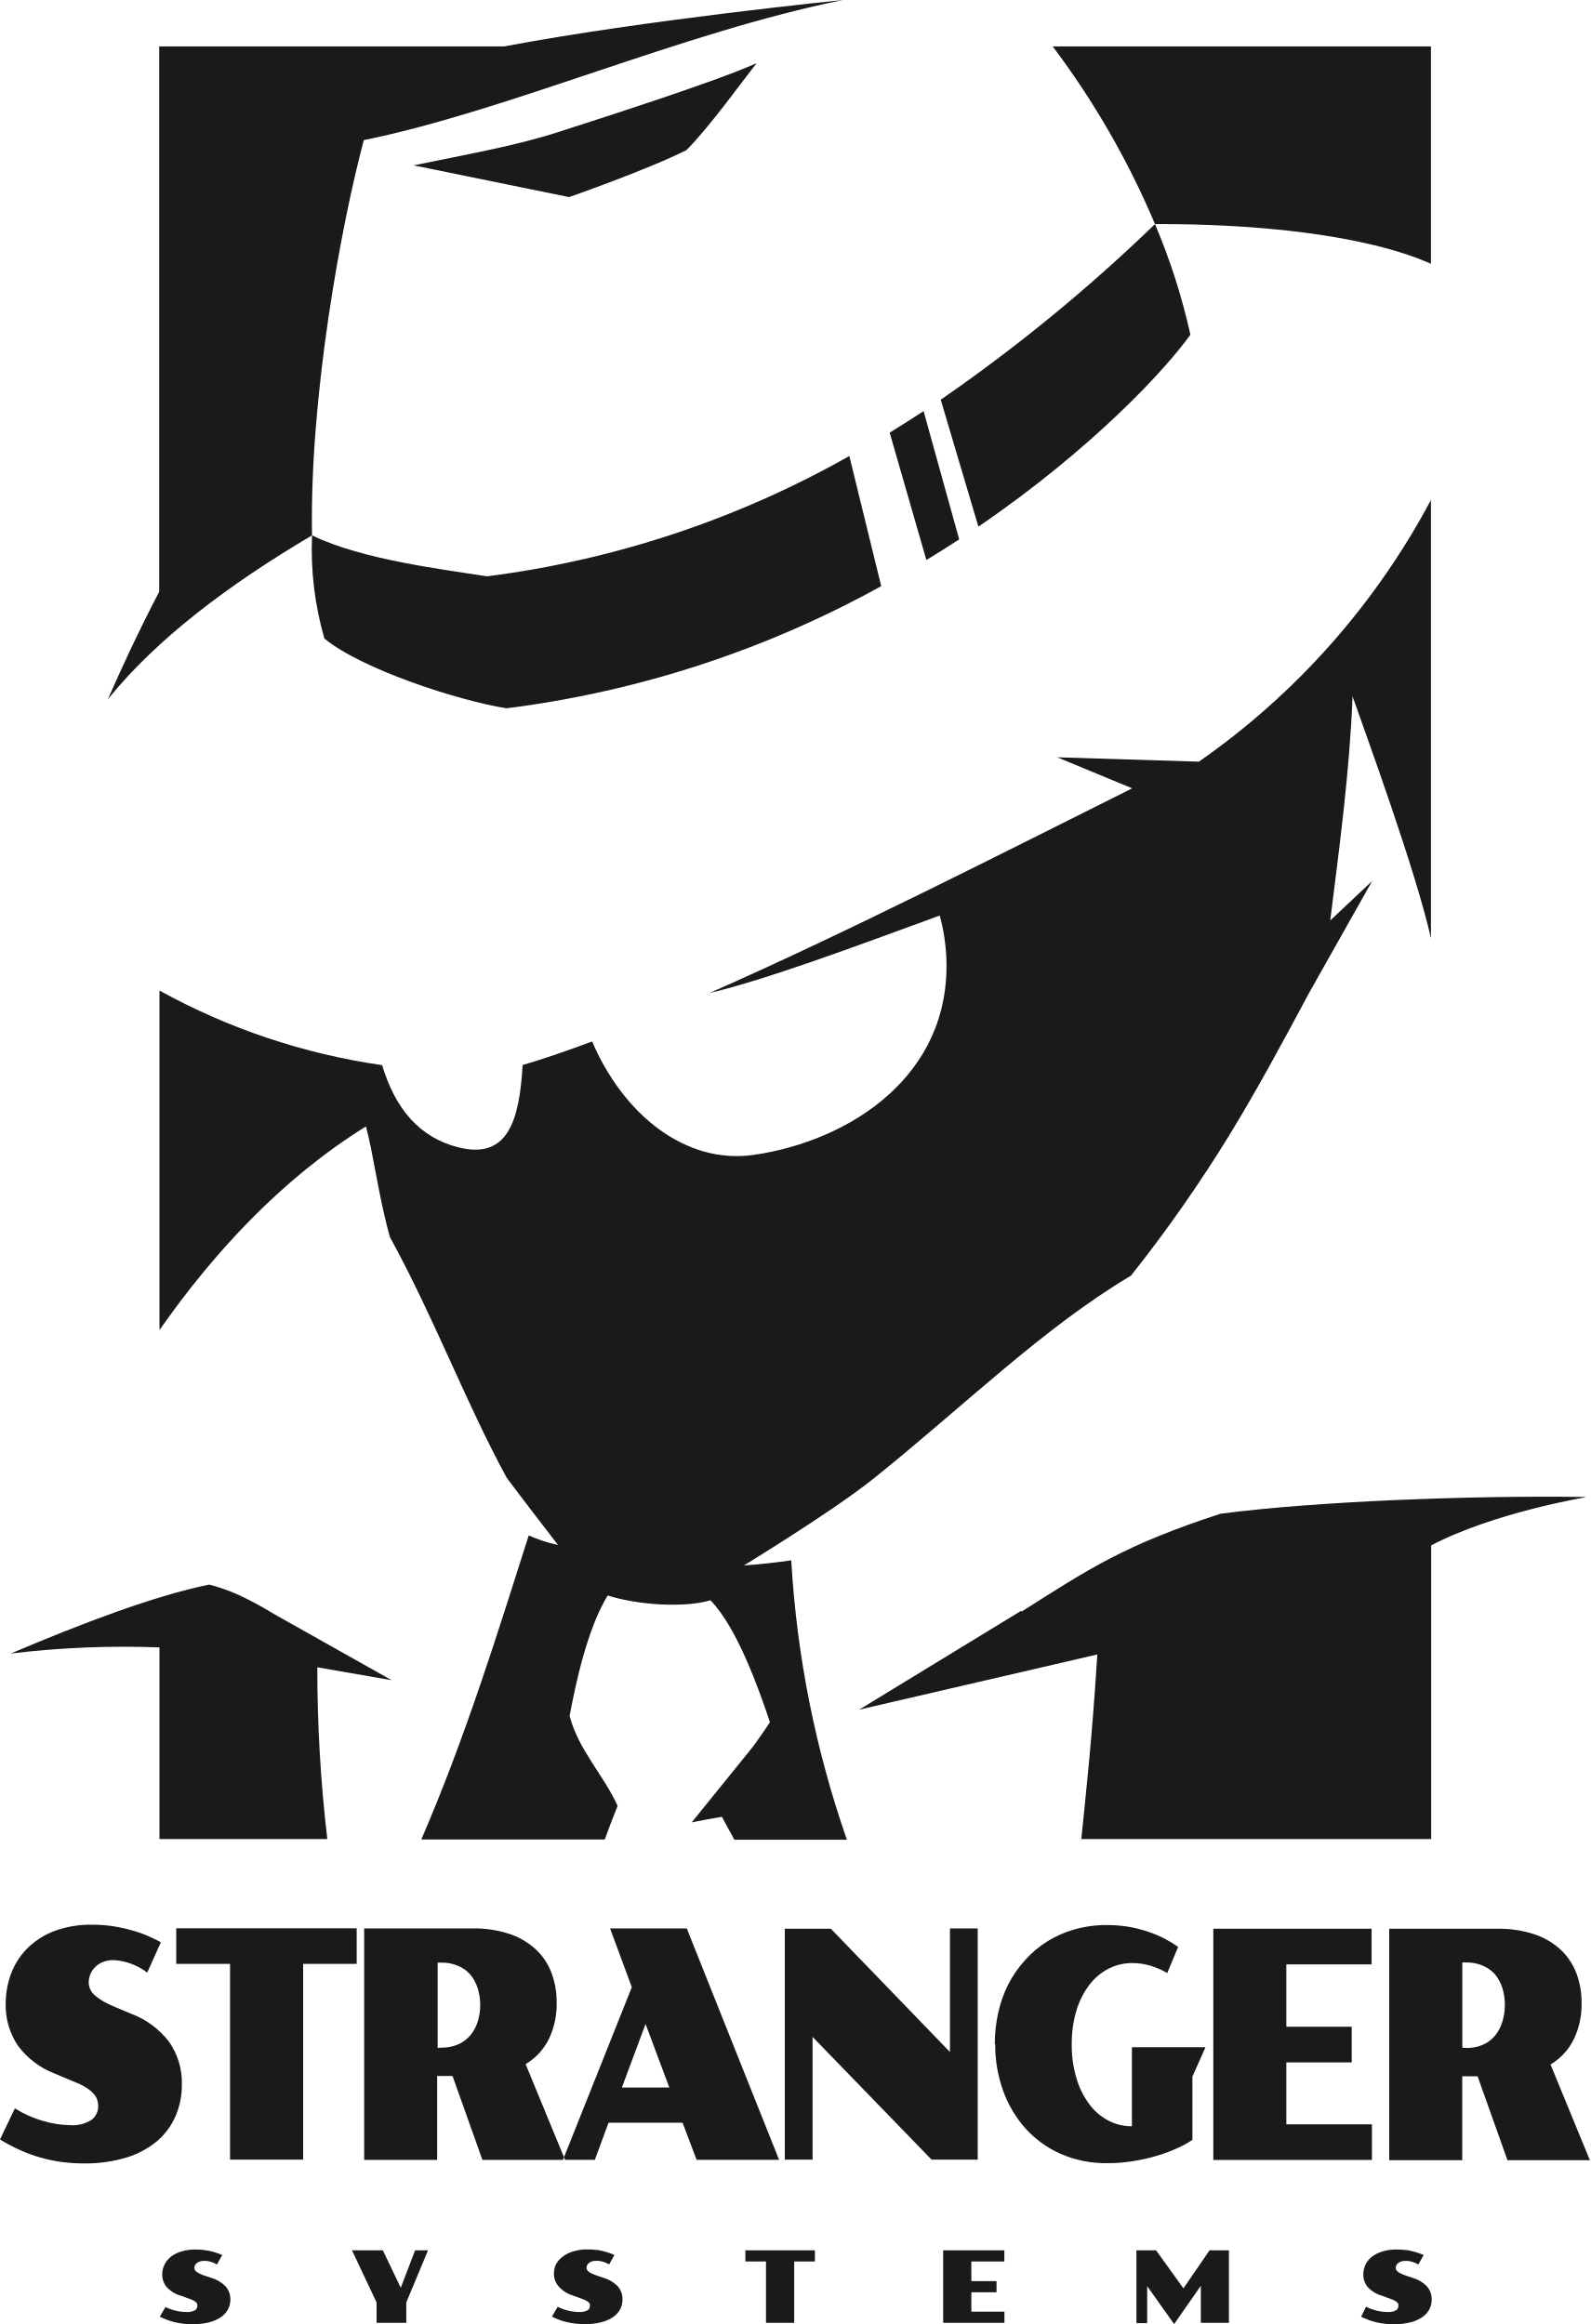
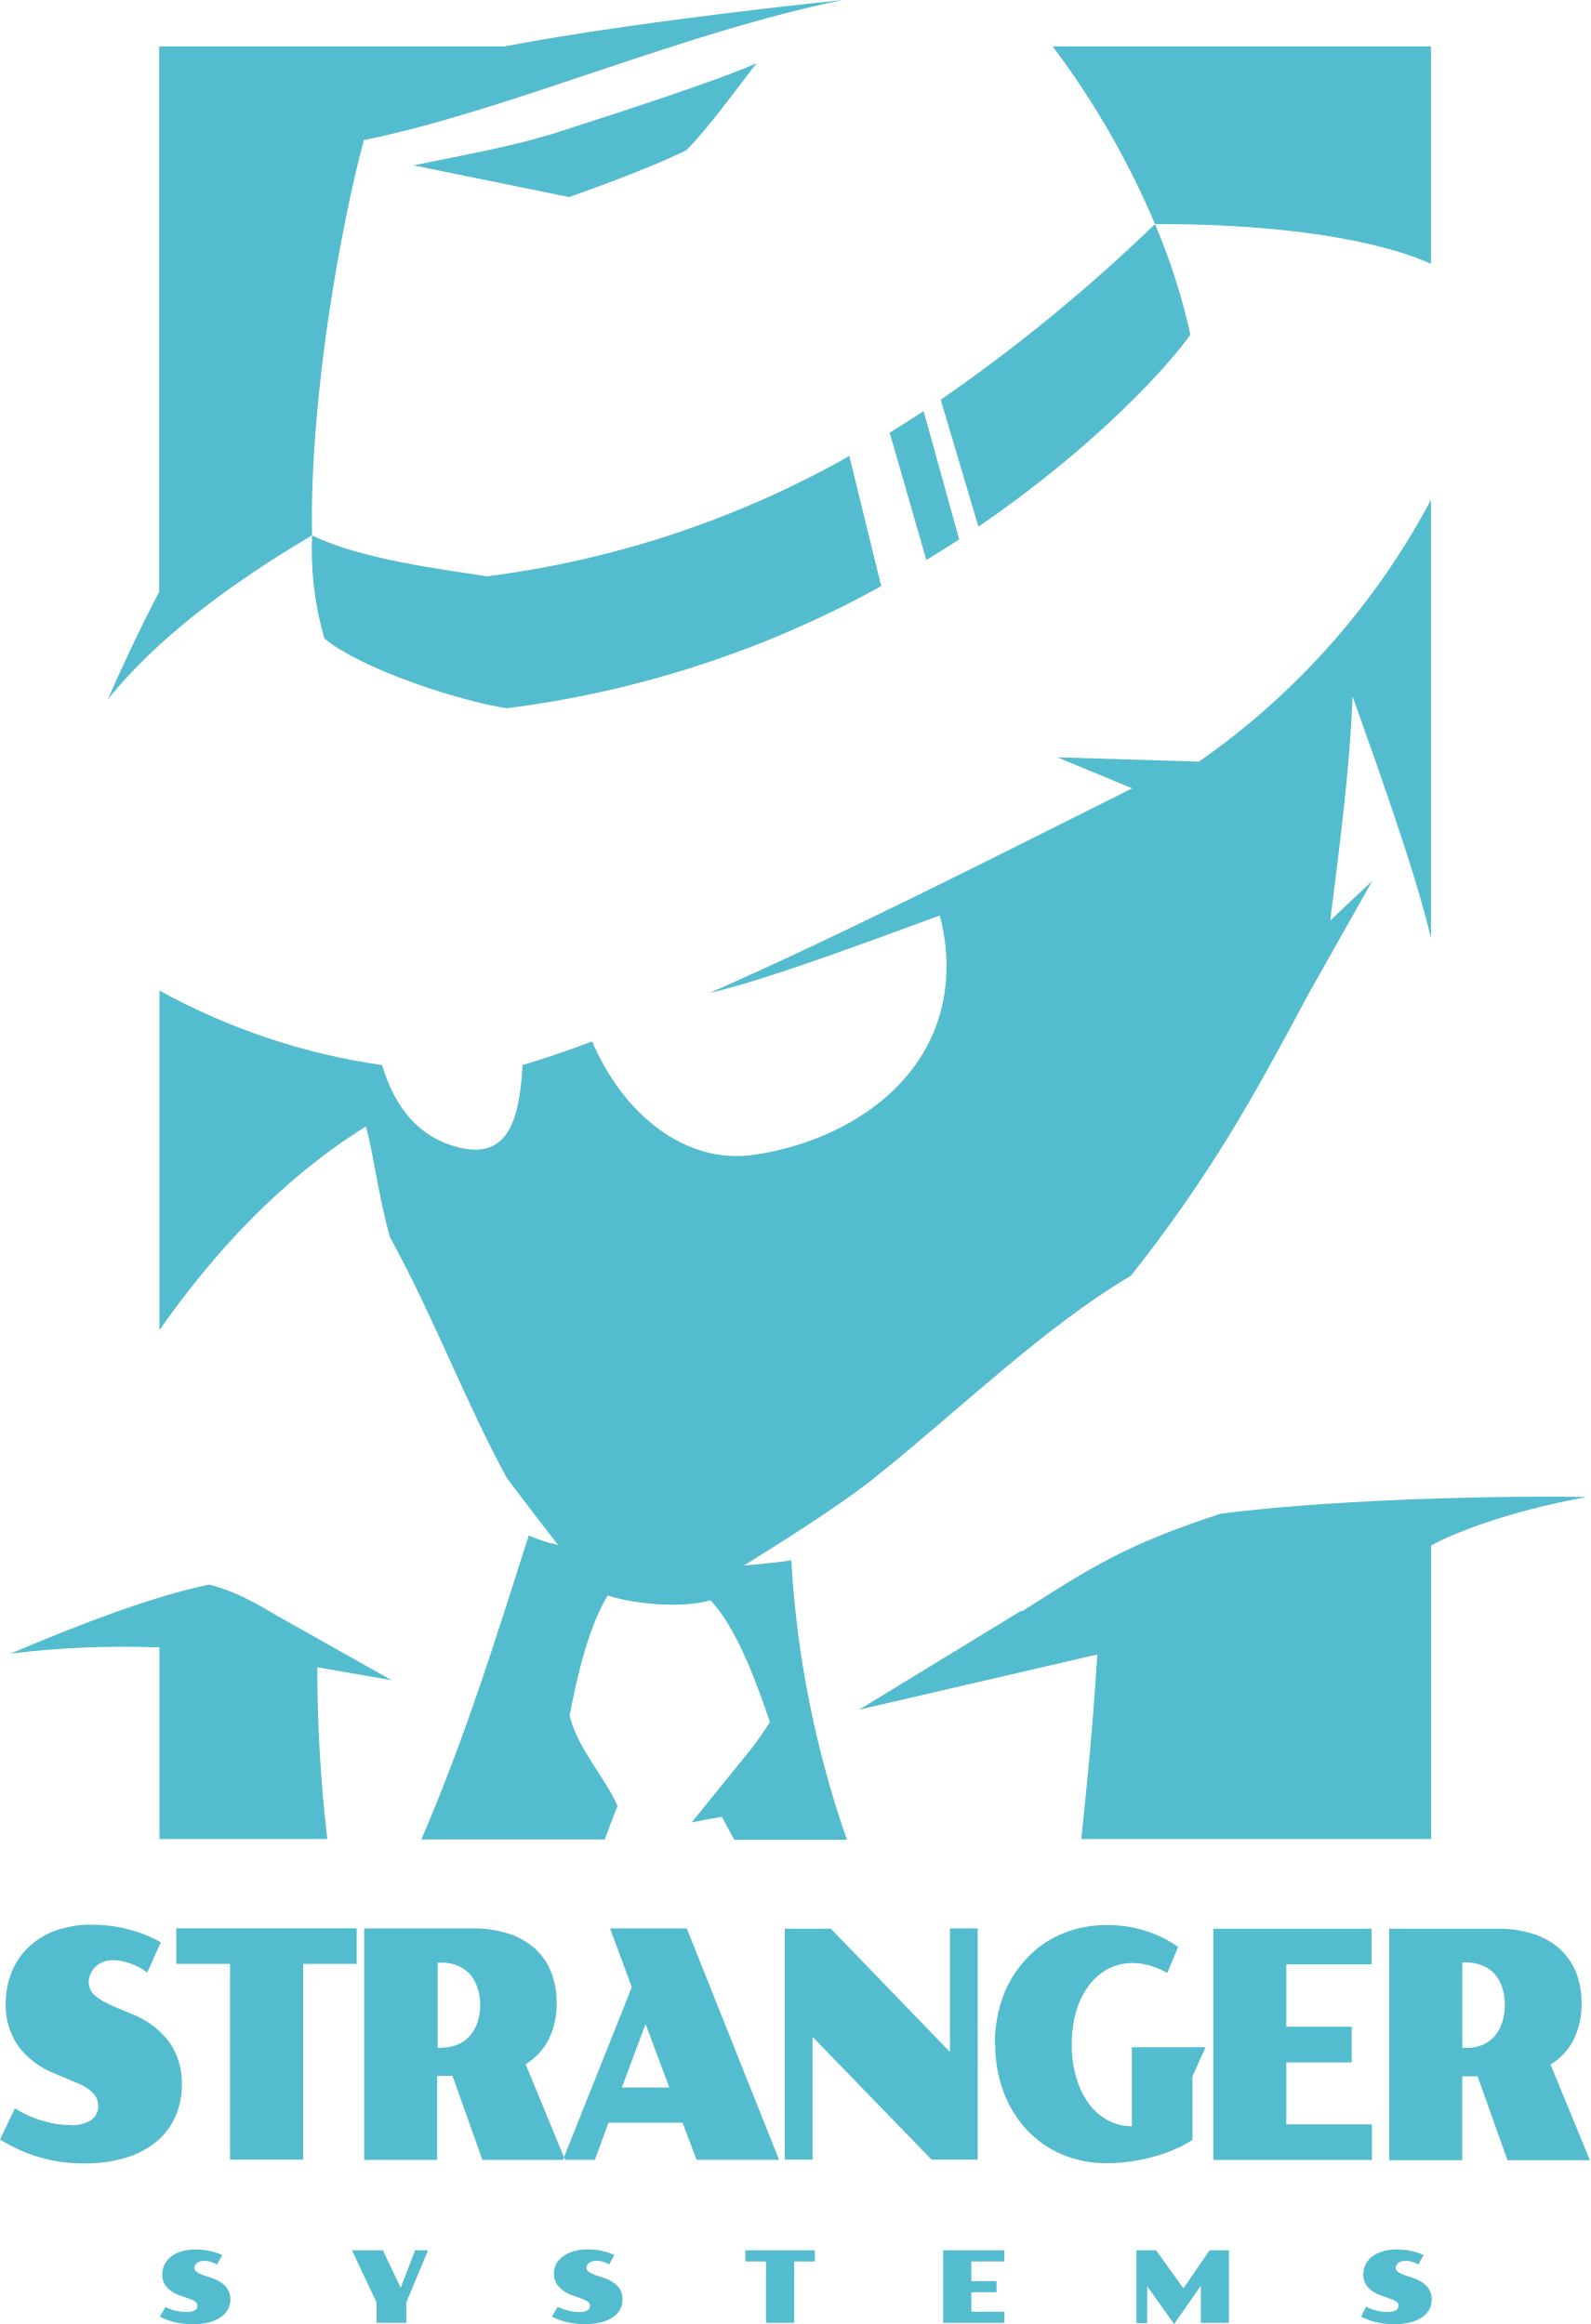
<svg xmlns="http://www.w3.org/2000/svg" viewBox="0 0 189.47 276.99">
  <defs>
-     <style>.cls-1{fill:#1a1a1a;fill-rule:evenodd;}</style>
+     <style>.cls-1{fill:#54BCCF;fill-rule:evenodd;}</style>
  </defs>
  <g id="Layer_2" data-name="Layer 2">
    <g id="Warstwa_1" data-name="Warstwa 1">
      <path class="cls-1" d="M19,5.53H60.09C76.58,2.4,100.44,0,100.44,0h0C81.23,3.88,60.58,13.2,43.35,16.7,40.6,27,36.87,47.45,37.18,63.81c6,2.93,15.92,4.09,20.85,4.88A117.83,117.83,0,0,0,101.2,54.35L105,69.86A124.33,124.33,0,0,1,60.35,84.42c-5.88-.94-17.35-4.71-21.7-8.32a38.37,38.37,0,0,1-1.47-12.29c-9.89,5.84-18.54,12.34-24.33,19.54,1.55-3.54,3.71-8.23,6.12-12.82v-65Zm106.46,0H170.5V31.44c-7.8-3.48-21-4.79-32.88-4.73a75.56,75.56,0,0,1,4.22,13.18c-2.84,4-11.58,13.53-25.26,22.88l-4.49-15.13a201.49,201.49,0,0,0,25.53-20.93A99.46,99.46,0,0,0,125.43,5.53Zm45.07,54a88.87,88.87,0,0,1-27.68,31.25l-16.88-.52,8.93,3.7c-15.13,7.56-34,17.19-50.37,24.4h0c6.84-1.62,17.25-5.51,27.44-9.24a22.61,22.61,0,0,1,.79,5.09c.56,14-11.48,21.76-22.9,23.43-8.2,1.2-15.59-4.83-19.31-13.51-3,1.12-5.76,2.07-8.28,2.81-.38,6.8-1.85,11.22-7.57,9.83-4.79-1.17-7.64-4.73-9.17-9.82A77.73,77.73,0,0,1,19,118.06v40.47c6.37-9.11,14.5-18,24.6-24.27.85,3,1.52,8.47,2.87,13.2,5.22,9.51,9,19.66,13.91,28.68,2.18,2.92,6.11,8,6.11,8A17,17,0,0,1,63,183c-3.63,11.39-7.51,24-12.8,36.24H72.06c.48-1.34,1-2.69,1.53-4-1.67-3.69-4.69-6.71-5.72-10.74.72-3.82,2.11-10.39,4.54-14.34,3.62,1.16,9.2,1.49,12.24.57,3.22,3.34,5.73,10.49,7.09,14.53-.72,1.12-1.37,2-2,2.89l-7.32,9.05c1.1-.22,2.35-.45,3.6-.66.47.92,1,1.83,1.48,2.73h13.41a122.42,122.42,0,0,1-6.63-33.3c-1.72.25-3.63.47-5.64.61,0,0,10.16-6.2,15-10l.68-.54,0,0h0c10.61-8.52,19.91-17.73,30.44-24a170.08,170.08,0,0,0,11.71-16.73h0c3.21-5.25,6.1-10.58,9.53-17L163.5,105l-5,4.71c1.07-8.52,2.33-17.91,2.66-26.71,1.57,4.47,7.61,21,9.34,28.84V59.5Zm18.35,118.94c-.06,0-11,1.85-18.35,5.72v35H128.84c.54-5.41,1.25-11.51,1.91-22l-28.38,6.58L121.65,192l.11.06c8-5.08,12.15-7.88,23.65-11.64,11.31-1.49,30-2.2,43.44-2ZM39,219.19H19V196.35a112.24,112.24,0,0,0-17.72.73c8.47-3.6,17.16-6.9,23.65-8.22a22.31,22.31,0,0,1,4.65,1.79h0c1.1.55,2.16,1.16,3.14,1.76l13.95,7.85-8.86-1.54A173.31,173.31,0,0,0,39,219.19ZM106,51.54l4.38,15.21c1.34-.81,2.64-1.64,3.91-2.46L110.05,49c-1.31.86-2.65,1.7-4,2.54Zm-15.88-44c-4.88,2.21-18.67,6.6-23.51,8.17-5.11,1.65-10.47,2.59-17.33,4l18.53,3.78S77,20.29,81.78,17.9C84.45,15.27,88.73,9.3,90.15,7.54Z" />
      <path class="cls-1" d="M1.76,251.28a12.85,12.85,0,0,0,3.35,1.5,11.56,11.56,0,0,0,3.24.51,4.18,4.18,0,0,0,2.54-.62A2,2,0,0,0,11.7,251a2.33,2.33,0,0,0-.1-.68,1.94,1.94,0,0,0-.38-.7,3.79,3.79,0,0,0-.77-.68,6.15,6.15,0,0,0-1.27-.68l-2.69-1.13a9.79,9.79,0,0,1-4.35-3.31,8.5,8.5,0,0,1-1.46-5,10.33,10.33,0,0,1,.63-3.57,8.57,8.57,0,0,1,1.91-3,9.25,9.25,0,0,1,3.23-2.09A12.46,12.46,0,0,1,11,229.4a16.54,16.54,0,0,1,2.48.18,17.08,17.08,0,0,1,2.23.49,13.06,13.06,0,0,1,1.92.67c.59.26,1.1.5,1.54.75l-1.63,3.62a6.42,6.42,0,0,0-1-.65,8.21,8.21,0,0,0-1.07-.46,6.31,6.31,0,0,0-1.05-.28,5.37,5.37,0,0,0-.93-.1,3.08,3.08,0,0,0-1.26.24,2.56,2.56,0,0,0-.91.61,2.38,2.38,0,0,0-.56.85,2.47,2.47,0,0,0-.19.94,2,2,0,0,0,.16.79,2.09,2.09,0,0,0,.54.74,5.87,5.87,0,0,0,1,.72,12.79,12.79,0,0,0,1.56.75l1.8.75a10.25,10.25,0,0,1,4.49,3.31,8.45,8.45,0,0,1,1.55,5.12,9.33,9.33,0,0,1-.75,3.77,8.18,8.18,0,0,1-2.22,3,10.63,10.63,0,0,1-3.66,1.95,16.92,16.92,0,0,1-5.08.69,19.31,19.31,0,0,1-2.67-.18,17.2,17.2,0,0,1-2.51-.53,16.77,16.77,0,0,1-2.42-.89A22,22,0,0,1,0,255l1.76-3.69Zm25.65-17.21V257.4h8.71V234.07H42.5v-4.24H21v4.24Zm16-4.23h12.9a13.4,13.4,0,0,1,4.37.65,8.67,8.67,0,0,1,3.13,1.82,7.39,7.39,0,0,1,1.89,2.8,9.9,9.9,0,0,1,.63,3.6,9.59,9.59,0,0,1-.93,4.31,7.19,7.19,0,0,1-2.77,3l4.7,11.41H57.48l-3.56-10H52.09v10h-8.7V229.84Zm9.23,14.21a4.82,4.82,0,0,0,1.91-.37A4.06,4.06,0,0,0,56,242.63a4.77,4.77,0,0,0,.9-1.61,6.73,6.73,0,0,0,0-4.1,4.81,4.81,0,0,0-.9-1.62,3.91,3.91,0,0,0-1.43-1,4.65,4.65,0,0,0-1.91-.38h-.51l0,10.17Zm22.66-7.25-8.22,20.62h3.8L72.51,253h8.82L83,257.42h9.83l-11-27.58H72.69l2.59,7Zm4.47,12H74.1l2.82-7.57,2.83,7.57Zm13.76-18.92H99l14.19,14.69V229.84h3.31V257.4H111L96.82,242.77V257.4H93.51V229.84Zm25,13.8a17.4,17.4,0,0,1,.41-3.79,14.51,14.51,0,0,1,1.21-3.41,13.49,13.49,0,0,1,2-2.87,12,12,0,0,1,2.64-2.22,12.36,12.36,0,0,1,3.27-1.44,14,14,0,0,1,3.85-.51,15.94,15.94,0,0,1,2.54.2,15.2,15.2,0,0,1,2.28.57,14.9,14.9,0,0,1,2,.83,16,16,0,0,1,1.65,1l-1.3,3.12a9.42,9.42,0,0,0-1.92-.85,7.53,7.53,0,0,0-2.23-.34,6.15,6.15,0,0,0-2.88.69,6.72,6.72,0,0,0-2.28,1.95,9.68,9.68,0,0,0-1.52,3.05,13.84,13.84,0,0,0-.55,4,13.48,13.48,0,0,0,.55,4,9.92,9.92,0,0,0,1.49,3.06,6.75,6.75,0,0,0,2.28,2,5.9,5.9,0,0,0,2.85.7V244h8.77l-1.56,3.5v7.54a10.44,10.44,0,0,1-1.82,1,16.55,16.55,0,0,1-2.42.9,21,21,0,0,1-2.83.64,18.42,18.42,0,0,1-3.09.24,13.31,13.31,0,0,1-5.56-1.12,12.29,12.29,0,0,1-4.2-3.05,13.69,13.69,0,0,1-2.66-4.53,16.19,16.19,0,0,1-.92-5.52Zm26-13.8h18.9v4.25H153.27v7.43h7.79v4.25h-7.79v7.38h10.2v4.25h-18.9V229.84Zm21,0h12.9a13.44,13.44,0,0,1,4.37.65,8.67,8.67,0,0,1,3.13,1.82,7.51,7.51,0,0,1,1.89,2.8,9.9,9.9,0,0,1,.63,3.6,9.59,9.59,0,0,1-.93,4.31,7.19,7.19,0,0,1-2.77,3l4.69,11.41h-9.82l-3.56-10h-1.83v10h-8.7V229.84Zm9.23,14.21a4.85,4.85,0,0,0,1.91-.37,4.06,4.06,0,0,0,1.43-1.05A4.77,4.77,0,0,0,179,241a6.93,6.93,0,0,0,0-4.1,4.81,4.81,0,0,0-.9-1.62,3.91,3.91,0,0,0-1.43-1,4.68,4.68,0,0,0-1.91-.38h-.52v10.17Z" />
      <path class="cls-1" d="M19.65,274.93a5.39,5.39,0,0,0,1.29.47,5.3,5.3,0,0,0,1.26.16,1.93,1.93,0,0,0,1-.19.58.58,0,0,0,.31-.52.6.6,0,0,0,0-.22.68.68,0,0,0-.14-.22,1.55,1.55,0,0,0-.3-.21,3.41,3.41,0,0,0-.49-.21l-1-.36a3.64,3.64,0,0,1-1.68-1,2.27,2.27,0,0,1-.57-1.55,2.58,2.58,0,0,1,.25-1.12,2.64,2.64,0,0,1,.73-.95,3.78,3.78,0,0,1,1.25-.65,5.52,5.52,0,0,1,1.77-.25,7.23,7.23,0,0,1,.95.06q.46.06.87.15a5.94,5.94,0,0,1,.74.22c.22.08.42.15.59.23l-.63,1.13a3.55,3.55,0,0,0-.39-.2,2.21,2.21,0,0,0-.41-.14l-.4-.09-.37,0a1.43,1.43,0,0,0-.48.07,1.06,1.06,0,0,0-.35.19.8.8,0,0,0-.22.27.65.65,0,0,0-.07.29.54.54,0,0,0,.06.25.64.64,0,0,0,.21.23,1.74,1.74,0,0,0,.39.23,4.66,4.66,0,0,0,.6.24l.7.23a4,4,0,0,1,1.73,1,2.31,2.31,0,0,1,.6,1.6,2.48,2.48,0,0,1-.29,1.18,2.64,2.64,0,0,1-.86.94,4.58,4.58,0,0,1-1.41.61,8.2,8.2,0,0,1-2,.22,8.81,8.81,0,0,1-1-.06,7.87,7.87,0,0,1-1-.17,8.14,8.14,0,0,1-.93-.27c-.31-.12-.61-.25-.92-.4l.68-1.16Zm25.22-.51-2.93-6.21h3.68l2.13,4.46,1.71-4.46H51l-2.59,6.21v2.43H44.87v-2.43Zm21.57.51a5.39,5.39,0,0,0,1.29.47,5.29,5.29,0,0,0,1.25.16,1.88,1.88,0,0,0,1-.19.58.58,0,0,0,.31-.52.89.89,0,0,0,0-.22.72.72,0,0,0-.15-.22,1.29,1.29,0,0,0-.3-.21,2.64,2.64,0,0,0-.49-.21l-1-.36a3.75,3.75,0,0,1-1.68-1A2.31,2.31,0,0,1,66,271a2.72,2.72,0,0,1,.24-1.12A2.79,2.79,0,0,1,67,269a3.78,3.78,0,0,1,1.25-.65,5.5,5.5,0,0,1,1.76-.25,7.27,7.27,0,0,1,1,.06c.31,0,.6.09.86.15a6.69,6.69,0,0,1,.75.22c.22.08.42.15.59.23l-.63,1.13a3.55,3.55,0,0,0-.39-.2,2.49,2.49,0,0,0-.41-.14l-.41-.09-.36,0a1.49,1.49,0,0,0-.49.07,1.17,1.17,0,0,0-.35.19.9.9,0,0,0-.21.27.67.67,0,0,0-.08.29.45.45,0,0,0,.07.25.7.7,0,0,0,.2.23,1.62,1.62,0,0,0,.4.23,4.66,4.66,0,0,0,.6.24l.69.23a4,4,0,0,1,1.74,1,2.3,2.3,0,0,1,.59,1.6,2.48,2.48,0,0,1-.28,1.18,2.74,2.74,0,0,1-.86.94,4.54,4.54,0,0,1-1.42.61,8.08,8.08,0,0,1-2,.22,8.52,8.52,0,0,1-1-.06,7.87,7.87,0,0,1-1-.17,7.11,7.11,0,0,1-.93-.27c-.31-.12-.62-.25-.92-.4l.68-1.16Zm24.83-5.39H88.81v-1.33H97.1v1.33H94.63v7.31H91.27v-7.31Zm21.1-1.33h7.3v1.33h-3.93v2.34h3v1.33h-3v2.31h3.94v1.33h-7.3v-8.64Zm23,0h2.38l3.26,4.53,3.11-4.53h2.31v8.64h-3.35v-4.41L139.9,277l-3.21-4.52v4.41h-1.28v-8.64Zm27.4,6.72a5.39,5.39,0,0,0,1.29.47,5.29,5.29,0,0,0,1.25.16,1.88,1.88,0,0,0,1-.19.58.58,0,0,0,.31-.52.89.89,0,0,0,0-.22.72.72,0,0,0-.15-.22,1.29,1.29,0,0,0-.3-.21,3,3,0,0,0-.49-.21l-1-.36a3.75,3.75,0,0,1-1.68-1,2.31,2.31,0,0,1-.56-1.55,2.72,2.72,0,0,1,.24-1.12,2.79,2.79,0,0,1,.74-.95,3.78,3.78,0,0,1,1.25-.65,5.5,5.5,0,0,1,1.76-.25,7.27,7.27,0,0,1,1,.06c.31,0,.6.09.86.15a6.69,6.69,0,0,1,.75.22c.22.08.42.15.59.23l-.63,1.13a3.55,3.55,0,0,0-.39-.2,2.49,2.49,0,0,0-.41-.14l-.41-.09-.36,0a1.49,1.49,0,0,0-.49.07,1.17,1.17,0,0,0-.35.19.9.9,0,0,0-.21.27.67.67,0,0,0-.08.29.45.45,0,0,0,.07.25.53.53,0,0,0,.2.23,1.74,1.74,0,0,0,.39.23,5.56,5.56,0,0,0,.61.24l.69.23a3.88,3.88,0,0,1,1.73,1,2.26,2.26,0,0,1,.6,1.6,2.48,2.48,0,0,1-.28,1.18,2.74,2.74,0,0,1-.86.94,4.54,4.54,0,0,1-1.42.61,8.08,8.08,0,0,1-2,.22,8.52,8.52,0,0,1-1-.06,7.87,7.87,0,0,1-1-.17,7.11,7.11,0,0,1-.93-.27c-.31-.12-.62-.25-.92-.4Z" />
    </g>
  </g>
</svg>
